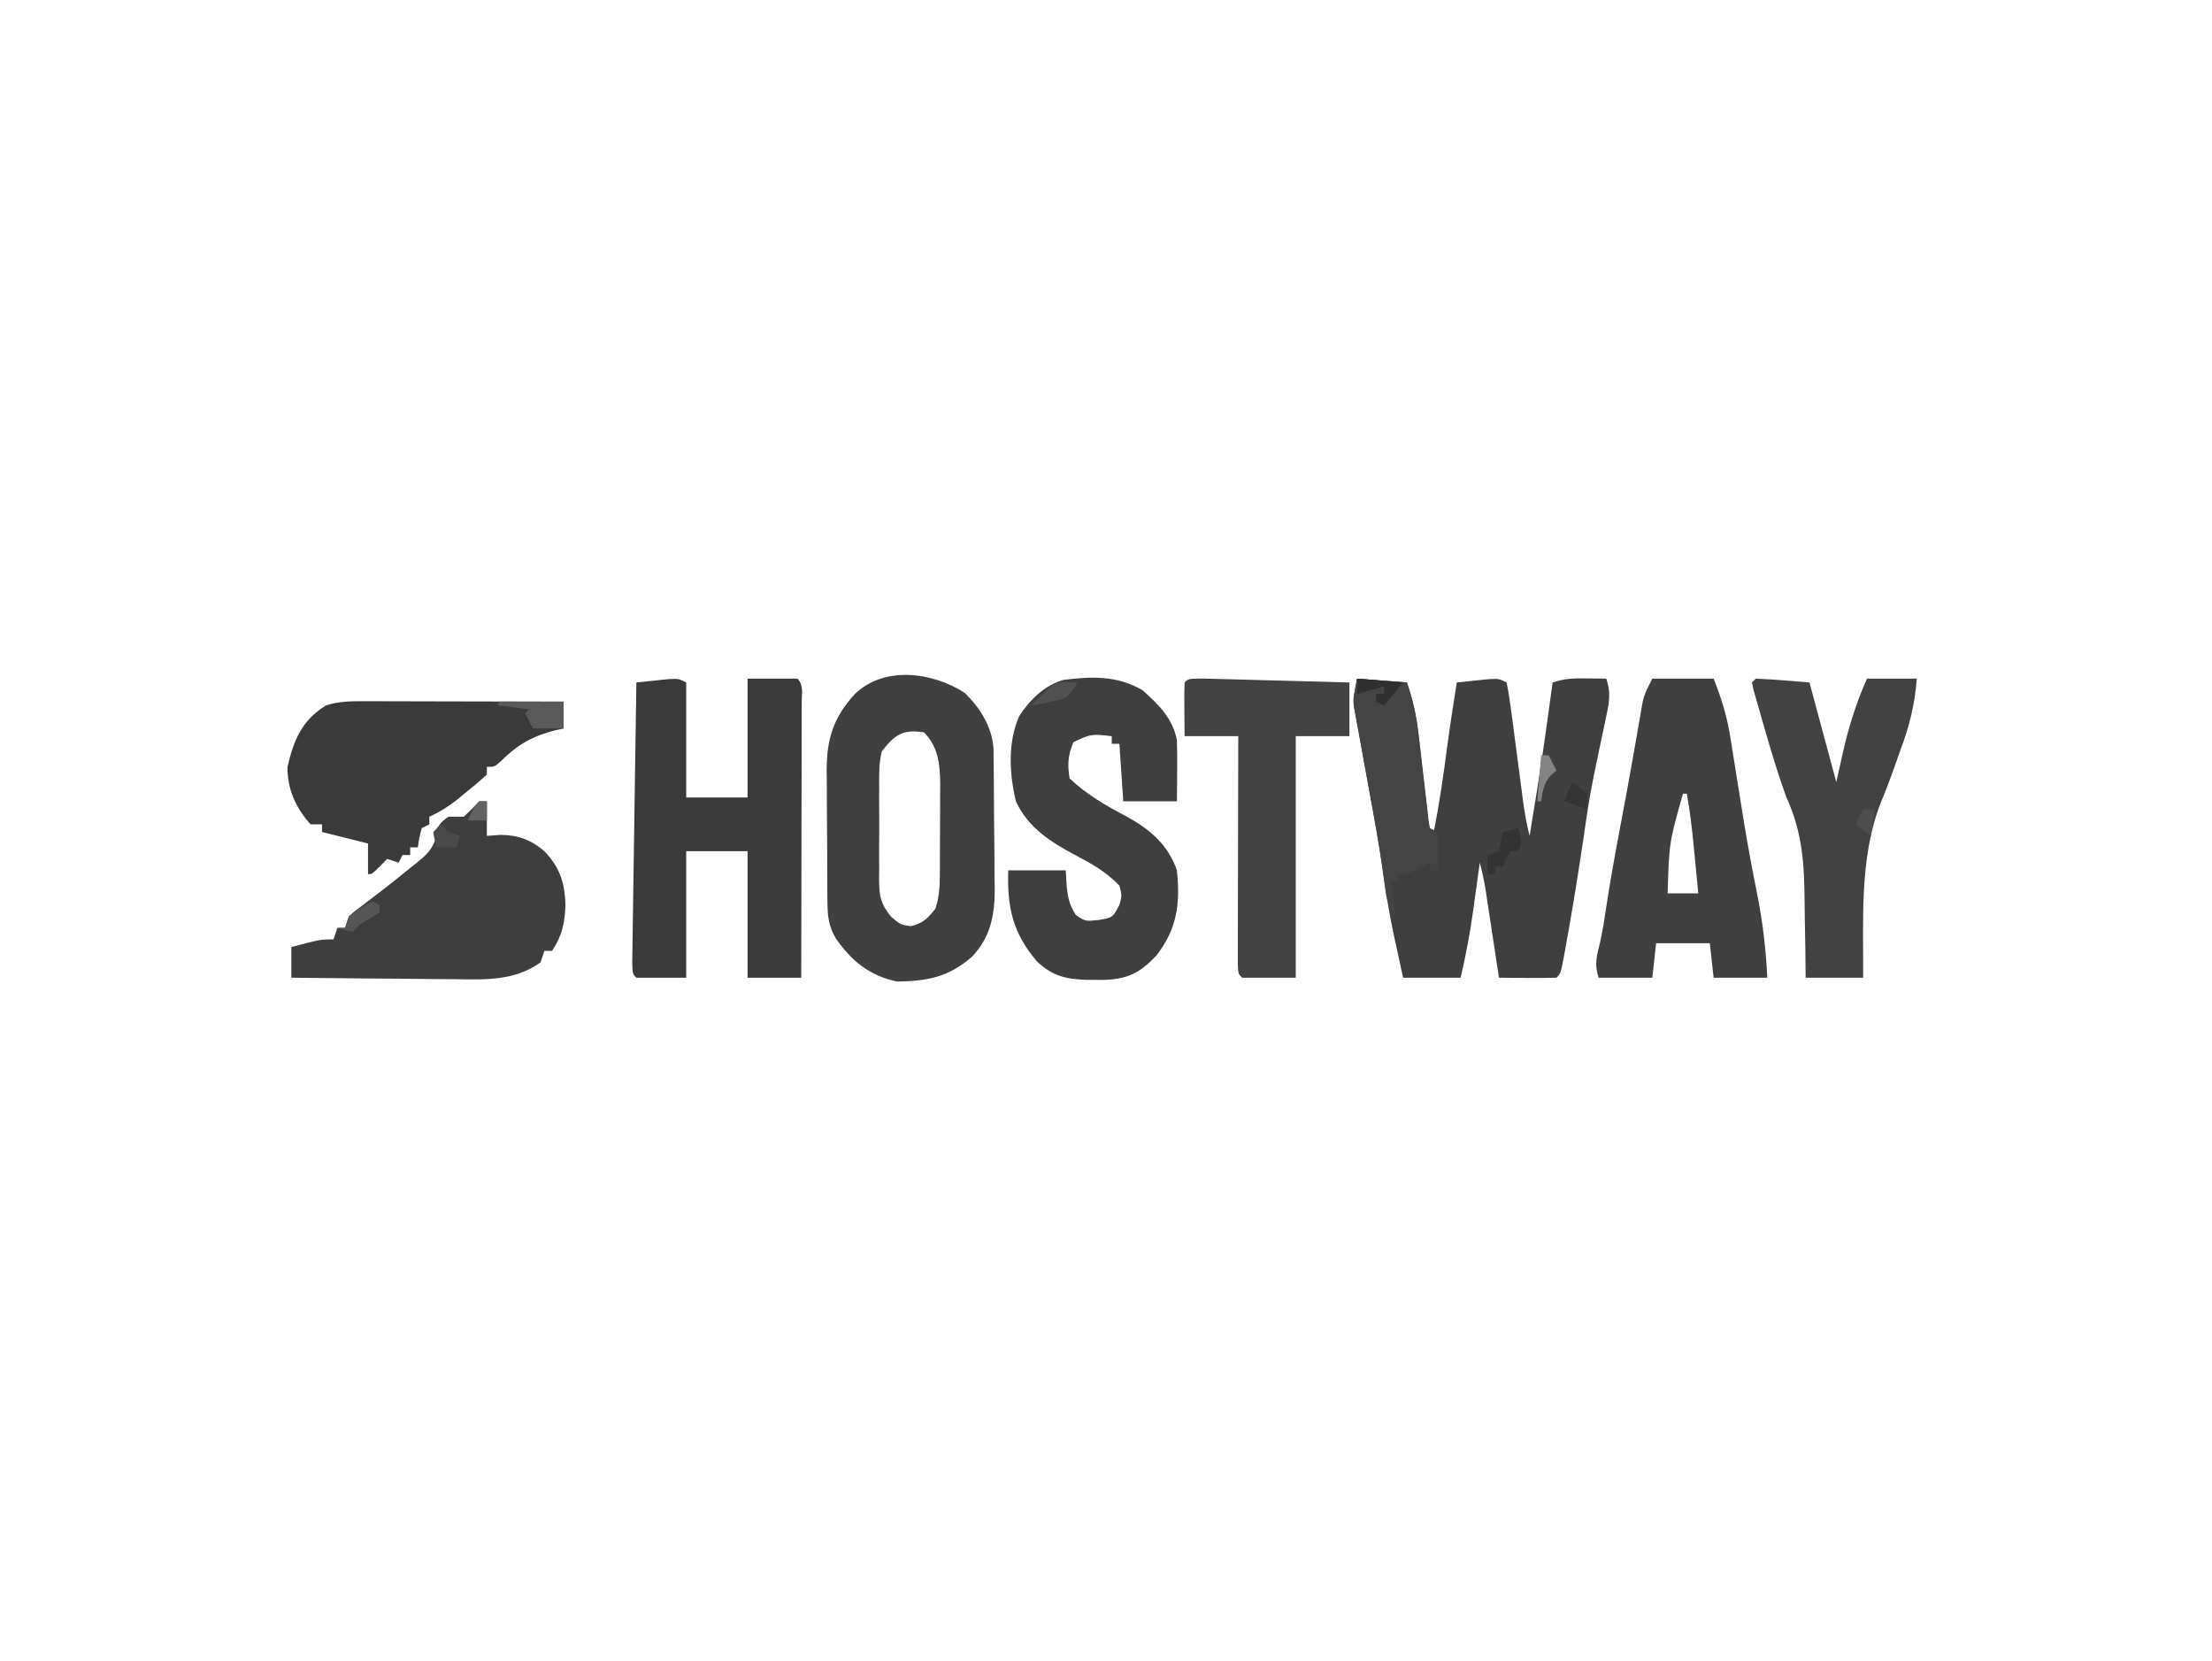
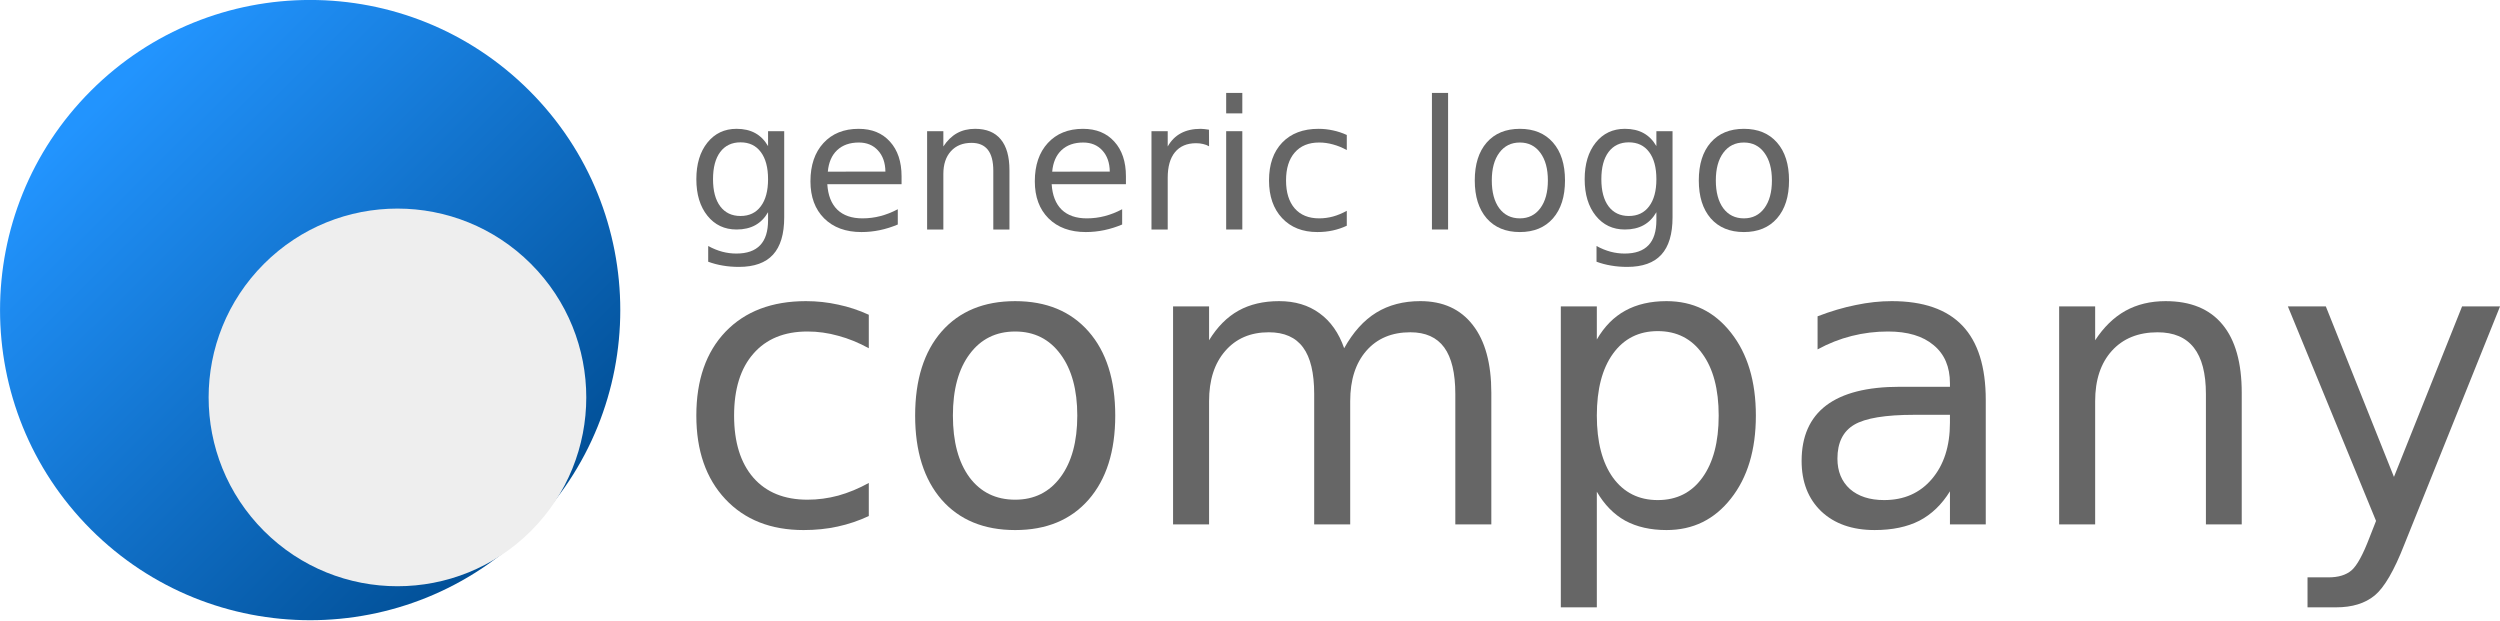
- <svg xmlns="http://www.w3.org/2000/svg" version="1.1" width="577" height="433">
-   <path d="M0 0 C4.29 0.33 8.58 0.66 13 1 C14.61 5.831 15.46 9.578 16.035 14.551 C16.119 15.25 16.202 15.95 16.288 16.67 C16.552 18.884 16.808 21.098 17.062 23.312 C17.321 25.545 17.582 27.777 17.847 30.008 C18.087 32.02 18.319 34.032 18.551 36.044 C18.683 38.881 18.683 38.881 20 40 C21.439 32.635 22.53 25.258 23.492 17.816 C24.24 12.197 25.113 6.599 26 1 C27.791 0.805 29.583 0.619 31.375 0.438 C32.872 0.281 32.872 0.281 34.398 0.121 C37 0 37 0 39 1 C39.525 3.626 39.923 6.18 40.254 8.832 C40.36 9.62 40.465 10.408 40.574 11.22 C40.912 13.75 41.238 16.281 41.562 18.812 C41.893 21.333 42.226 23.853 42.561 26.372 C42.769 27.942 42.974 29.513 43.176 31.084 C43.615 34.453 44.133 37.716 45 41 C48.258 21.038 48.258 21.038 51 1 C54.149 -0.05 56.388 -0.101 59.688 -0.062 C60.681 -0.053 61.675 -0.044 62.699 -0.035 C63.838 -0.018 63.838 -0.018 65 0 C66.159 3.453 65.831 5.869 65.074 9.402 C64.856 10.451 64.637 11.499 64.412 12.58 C64.173 13.688 63.934 14.796 63.688 15.938 C63.213 18.22 62.74 20.502 62.27 22.785 C62.045 23.872 61.82 24.959 61.588 26.079 C60.525 31.359 59.758 36.669 59 42 C57.582 51.396 56.094 60.779 54.375 70.125 C54.19 71.147 54.19 71.147 54.002 72.189 C53.12 76.88 53.12 76.88 52 78 C49.47 78.073 46.967 78.092 44.438 78.062 C43.371 78.056 43.371 78.056 42.283 78.049 C40.522 78.037 38.761 78.019 37 78 C36.884 77.233 36.768 76.467 36.649 75.677 C36.122 72.201 35.592 68.725 35.062 65.25 C34.88 64.043 34.698 62.837 34.51 61.594 C34.333 60.434 34.155 59.273 33.973 58.078 C33.81 57.01 33.648 55.942 33.481 54.841 C33.087 52.516 32.616 50.274 32 48 C31.92 48.589 31.839 49.178 31.756 49.785 C31.383 52.503 31.004 55.22 30.625 57.938 C30.436 59.327 30.436 59.327 30.242 60.744 C29.424 66.577 28.352 72.267 27 78 C22.05 78 17.1 78 12 78 C11.369 75.126 10.745 72.251 10.125 69.375 C9.951 68.586 9.777 67.797 9.598 66.984 C8.576 62.218 7.758 57.466 7.098 52.637 C6.287 46.748 5.301 40.907 4.238 35.059 C4.082 34.194 3.926 33.33 3.765 32.439 C3.118 28.858 2.468 25.277 1.805 21.698 C1.316 19.049 0.839 16.398 0.363 13.746 C0.211 12.941 0.059 12.136 -0.097 11.306 C-0.231 10.551 -0.365 9.795 -0.503 9.017 C-0.623 8.36 -0.744 7.703 -0.868 7.026 C-1 5 -1 5 0 0 Z " fill="#3F3F3F" transform="translate(354,177)" />
-   <path d="M0 0 C3.93 3.827 7.128 8.798 7.522 14.404 C7.537 15.61 7.537 15.61 7.552 16.841 C7.571 18.213 7.571 18.213 7.591 19.613 C7.598 20.601 7.606 21.588 7.613 22.605 C7.621 23.625 7.629 24.645 7.638 25.696 C7.652 27.858 7.662 30.019 7.67 32.18 C7.687 35.47 7.731 38.759 7.775 42.049 C7.786 44.151 7.794 46.253 7.801 48.355 C7.818 49.333 7.836 50.31 7.854 51.317 C7.832 58.108 6.74 63.772 1.927 68.836 C-4.172 74.147 -9.697 75.209 -17.625 75.312 C-24.795 73.824 -29.582 69.899 -33.645 63.996 C-35.448 60.899 -35.757 58.268 -35.786 54.769 C-35.796 53.85 -35.805 52.932 -35.815 51.986 C-35.819 50.996 -35.824 50.005 -35.828 48.984 C-35.834 47.962 -35.84 46.94 -35.845 45.886 C-35.855 43.721 -35.861 41.556 -35.865 39.39 C-35.875 36.089 -35.906 32.789 -35.938 29.488 C-35.944 27.383 -35.949 25.277 -35.953 23.172 C-35.965 22.189 -35.978 21.207 -35.991 20.195 C-35.964 12.035 -34.278 6.479 -28.625 0.312 C-20.906 -7.13 -8.349 -5.367 0 0 Z M-21.625 15.312 C-22.347 18.338 -22.327 21.275 -22.289 24.375 C-22.294 25.244 -22.299 26.113 -22.304 27.008 C-22.307 28.84 -22.298 30.673 -22.277 32.505 C-22.25 35.304 -22.277 38.099 -22.309 40.898 C-22.305 42.682 -22.299 44.466 -22.289 46.25 C-22.299 47.083 -22.309 47.917 -22.32 48.776 C-22.233 53.114 -22.014 54.818 -19.244 58.344 C-16.809 60.458 -16.809 60.458 -14.062 60.875 C-10.862 60.137 -9.656 58.852 -7.625 56.312 C-6.416 52.687 -6.463 49.35 -6.457 45.574 C-6.454 44.816 -6.45 44.057 -6.447 43.276 C-6.442 41.671 -6.44 40.067 -6.44 38.462 C-6.438 36.02 -6.419 33.577 -6.4 31.135 C-6.397 29.573 -6.395 28.011 -6.395 26.449 C-6.387 25.724 -6.38 24.999 -6.373 24.252 C-6.396 18.926 -6.737 14.201 -10.625 10.312 C-16.178 9.449 -18.263 10.951 -21.625 15.312 Z " fill="#404040" transform="translate(251.625,180.6875)" />
-   <path d="M0 0 C0 9.9 0 19.8 0 30 C5.28 30 10.56 30 16 30 C16 19.77 16 9.54 16 -1 C20.29 -1 24.58 -1 29 -1 C30.685 0.685 30.12 2.763 30.124 5.011 C30.119 6.086 30.119 6.086 30.114 7.182 C30.114 7.933 30.114 8.684 30.114 9.458 C30.113 11.953 30.105 14.447 30.098 16.941 C30.096 18.666 30.094 20.391 30.093 22.116 C30.09 26.665 30.08 31.214 30.069 35.763 C30.058 40.401 30.054 45.039 30.049 49.678 C30.038 58.785 30.021 67.893 30 77 C25.38 77 20.76 77 16 77 C16 66.11 16 55.22 16 44 C10.72 44 5.44 44 0 44 C0 54.89 0 65.78 0 77 C-4.29 77 -8.58 77 -13 77 C-14 76 -14 76 -14.082 72.994 C-14.067 71.633 -14.047 70.271 -14.022 68.91 C-14.012 68.168 -14.003 67.427 -13.993 66.663 C-13.96 64.201 -13.919 61.739 -13.879 59.277 C-13.855 57.575 -13.831 55.872 -13.807 54.17 C-13.744 49.68 -13.675 45.19 -13.605 40.701 C-13.535 36.123 -13.47 31.545 -13.404 26.967 C-13.275 17.978 -13.14 8.989 -13 0 C-11.209 -0.195 -9.417 -0.381 -7.625 -0.562 C-6.128 -0.719 -6.128 -0.719 -4.602 -0.879 C-2 -1 -2 -1 0 0 Z " fill="#3A3A3A" transform="translate(179,178)" />
-   <path d="M0 0 C4.264 3.779 7.856 7.33 9 13 C9.069 15.76 9.094 18.492 9.062 21.25 C9.058 21.995 9.053 22.74 9.049 23.508 C9.037 25.339 9.019 27.169 9 29 C4.38 29 -0.24 29 -5 29 C-5.33 24.05 -5.66 19.1 -6 14 C-6.66 14 -7.32 14 -8 14 C-8 13.34 -8 12.68 -8 12 C-13.388 11.405 -13.388 11.405 -18 13.562 C-19.426 17.038 -19.588 19.277 -19 23 C-14.514 27.277 -9.564 30.079 -4.123 32.961 C1.984 36.305 6.693 40.321 9 47 C9.892 55.773 9.074 62.202 3.625 69.25 C-0.637 73.715 -3.8 75.378 -10.079 75.57 C-10.816 75.567 -11.553 75.565 -12.312 75.562 C-13.071 75.56 -13.829 75.558 -14.61 75.555 C-19.98 75.378 -23.564 74.523 -27.559 70.707 C-33.901 63.196 -35.295 56.599 -35 47 C-30.05 47 -25.1 47 -20 47 C-19.918 48.403 -19.835 49.805 -19.75 51.25 C-19.385 54.376 -19.061 55.901 -17.375 58.625 C-14.934 60.311 -14.934 60.311 -11.375 59.938 C-7.745 59.325 -7.745 59.325 -6 56 C-5.333 53.587 -5.333 53.587 -6 51 C-9.394 47.422 -13.094 45.36 -17.438 43.062 C-23.924 39.621 -29.829 35.87 -33 29 C-34.719 21.809 -35.168 13.758 -32.18 6.855 C-29.458 2.574 -25.524 -1.296 -20.578 -2.676 C-13.147 -3.61 -6.588 -3.821 0 0 Z " fill="#3F3F3F" transform="translate(298,180)" />
-   <path d="M0 0 C5.28 0 10.56 0 16 0 C18.121 5.28 19.61 10.281 20.465 15.918 C20.583 16.649 20.701 17.381 20.823 18.134 C21.202 20.484 21.57 22.836 21.938 25.188 C22.457 28.433 22.982 31.677 23.508 34.922 C23.636 35.714 23.763 36.506 23.895 37.322 C24.907 43.554 26.068 49.748 27.312 55.938 C28.785 63.322 29.637 70.462 30 78 C25.38 78 20.76 78 16 78 C15.67 75.03 15.34 72.06 15 69 C10.38 69 5.76 69 1 69 C0.67 71.97 0.34 74.94 0 78 C-4.62 78 -9.24 78 -14 78 C-15.194 74.417 -14.468 72.287 -13.601 68.696 C-12.956 65.803 -12.502 62.921 -12.074 59.988 C-11.068 53.317 -9.876 46.692 -8.625 40.062 C-7.339 33.213 -6.055 26.365 -4.855 19.5 C-4.679 18.496 -4.502 17.491 -4.32 16.457 C-3.99 14.573 -3.664 12.688 -3.344 10.803 C-3.196 9.962 -3.047 9.121 -2.895 8.254 C-2.769 7.525 -2.644 6.796 -2.515 6.045 C-2 4 -2 4 0 0 Z M8 30 C4.396 42.787 4.396 42.787 4 56 C6.64 56 9.28 56 12 56 C11.691 52.791 11.377 49.583 11.062 46.375 C10.975 45.471 10.888 44.568 10.799 43.637 C10.347 39.056 9.835 34.53 9 30 C8.67 30 8.34 30 8 30 Z " fill="#404040" transform="translate(431,177)" />
-   <path d="M0 0 C0.66 0 1.32 0 2 0 C2 2.97 2 5.94 2 9 C3.176 8.918 4.351 8.835 5.562 8.75 C10.128 8.782 13.521 10.027 17 13 C21.079 17.285 22.332 21.244 22.5 27.125 C22.308 31.865 21.624 35.064 19 39 C18.34 39 17.68 39 17 39 C16.67 39.99 16.34 40.98 16 42 C9.338 46.791 1.727 46.528 -6.129 46.391 C-7.359 46.385 -8.589 46.379 -9.857 46.373 C-13.759 46.351 -17.661 46.301 -21.562 46.25 C-24.219 46.228 -26.876 46.212 -29.533 46.195 C-36.022 46.151 -42.511 46.085 -49 46 C-49 43.36 -49 40.72 -49 38 C-41.375 36 -41.375 36 -38 36 C-37.67 35.01 -37.34 34.02 -37 33 C-36.34 33 -35.68 33 -35 33 C-34.67 32.01 -34.34 31.02 -34 30 C-32.391 28.562 -32.391 28.562 -30.25 27 C-26.107 23.86 -22.021 20.67 -18 17.375 C-17.136 16.692 -17.136 16.692 -16.255 15.996 C-13.704 13.887 -12.146 12.502 -11.207 9.277 C-11.139 8.526 -11.07 7.774 -11 7 C-9.688 5.188 -9.688 5.188 -8 4 C-6.68 4 -5.36 4 -4 4 C-2.627 2.708 -1.29 1.376 0 0 Z " fill="#3E3E3E" transform="translate(125,209)" />
-   <path d="M0 0 C1.161 0 2.322 0 3.518 0 C5.39 0.008 5.39 0.008 7.3 0.016 C8.582 0.017 9.863 0.019 11.184 0.02 C14.584 0.024 17.983 0.034 21.383 0.045 C24.855 0.055 28.328 0.06 31.8 0.065 C38.607 0.075 45.414 0.092 52.222 0.114 C52.222 2.424 52.222 4.734 52.222 7.114 C51.278 7.317 51.278 7.317 50.315 7.524 C44.145 9.076 40.34 11.21 35.815 15.688 C34.222 17.114 34.222 17.114 32.222 17.114 C32.222 17.774 32.222 18.434 32.222 19.114 C30.529 20.678 28.766 22.167 26.972 23.614 C25.51 24.805 25.51 24.805 24.019 26.02 C21.773 27.701 19.775 28.995 17.222 30.114 C17.222 30.774 17.222 31.434 17.222 32.114 C16.232 32.609 16.232 32.609 15.222 33.114 C14.566 35.641 14.566 35.641 14.222 38.114 C13.562 38.114 12.902 38.114 12.222 38.114 C12.222 38.774 12.222 39.434 12.222 40.114 C11.562 40.114 10.902 40.114 10.222 40.114 C9.892 40.774 9.562 41.434 9.222 42.114 C7.737 41.619 7.737 41.619 6.222 41.114 C5.582 41.774 4.943 42.434 4.284 43.114 C2.222 45.114 2.222 45.114 1.222 45.114 C1.222 42.474 1.222 39.834 1.222 37.114 C-2.738 36.124 -6.698 35.134 -10.778 34.114 C-10.778 33.454 -10.778 32.794 -10.778 32.114 C-11.768 32.114 -12.758 32.114 -13.778 32.114 C-17.612 27.848 -19.875 22.846 -19.778 17.114 C-18.121 10.023 -16.035 5.024 -9.778 1.114 C-6.501 0.019 -3.439 -0.007 0 0 Z " fill="#3A3A3A" transform="translate(94.77832,182.8865)" />
-   <path d="M0 0 C4.68 0.179 9.331 0.621 14 1 C16.31 9.58 18.62 18.16 21 27 C21.578 24.401 22.155 21.802 22.75 19.125 C24.278 12.447 26.209 6.279 29 0 C33.29 0 37.58 0 42 0 C41.49 6.698 40.095 12.291 37.75 18.562 C37.117 20.351 36.484 22.14 35.852 23.93 C34.79 26.886 33.681 29.801 32.461 32.695 C26.998 46.976 28.097 62.911 28 78 C23.05 78 18.1 78 13 78 C12.974 75.529 12.948 73.058 12.922 70.512 C12.883 68.082 12.838 65.653 12.792 63.223 C12.764 61.553 12.743 59.882 12.729 58.211 C12.641 48.37 12.179 40.093 8 31 C4.914 22.478 2.494 13.709 0 5 C-0.208 4.282 -0.416 3.565 -0.63 2.825 C-0.752 2.223 -0.874 1.621 -1 1 C-0.67 0.67 -0.34 0.34 0 0 Z " fill="#424242" transform="translate(458,177)" />
-   <path d="M0 0 C1.772 0.042 3.544 0.09 5.316 0.143 C6.247 0.166 7.178 0.19 8.137 0.214 C11.123 0.291 14.108 0.375 17.094 0.459 C19.112 0.512 21.131 0.565 23.15 0.617 C28.111 0.747 33.071 0.883 38.031 1.022 C38.031 5.642 38.031 10.262 38.031 15.022 C33.411 15.022 28.791 15.022 24.031 15.022 C24.031 35.812 24.031 56.602 24.031 78.022 C19.411 78.022 14.791 78.022 10.031 78.022 C9.031 77.022 9.031 77.022 8.911 74.548 C8.913 73.449 8.915 72.349 8.917 71.217 C8.918 69.976 8.918 68.734 8.918 67.456 C8.923 66.091 8.928 64.726 8.933 63.362 C8.935 61.973 8.937 60.584 8.938 59.196 C8.941 55.535 8.951 51.873 8.962 48.212 C8.973 44.479 8.977 40.745 8.982 37.012 C8.993 29.682 9.011 22.352 9.031 15.022 C4.411 15.022 -0.209 15.022 -4.969 15.022 C-5.067 4.182 -5.067 4.182 -4.969 1.022 C-3.969 0.022 -3.969 0.022 0 0 Z " fill="#434343" transform="translate(313.969,176.9783)" />
-   <path d="M0 0 C4.29 0.33 8.58 0.66 13 1 C14.616 5.848 15.447 9.562 16 14.551 C16.167 15.985 16.333 17.419 16.5 18.854 C16.753 21.096 17.003 23.339 17.25 25.582 C17.492 27.76 17.746 29.937 18 32.113 C18.144 33.41 18.289 34.708 18.438 36.044 C18.623 37.02 18.809 37.995 19 39 C19.66 39.33 20.32 39.66 21 40 C21 43.3 21 46.6 21 50 C20.34 50 19.68 50 19 50 C19 49.34 19 48.68 19 48 C18.051 48.495 17.102 48.99 16.125 49.5 C13 51 13 51 11 51 C11 51.66 11 52.32 11 53 C10.34 53 9.68 53 9 53 C9.33 55.97 9.66 58.94 10 62 C7.794 58.692 7.572 56.994 7.105 53.098 C6.311 47.048 5.335 41.061 4.238 35.059 C4.082 34.195 3.926 33.331 3.765 32.441 C3.118 28.859 2.468 25.277 1.805 21.698 C1.316 19.049 0.839 16.398 0.363 13.746 C0.211 12.941 0.059 12.136 -0.097 11.306 C-0.231 10.551 -0.365 9.795 -0.503 9.017 C-0.623 8.36 -0.744 7.703 -0.868 7.026 C-1 5 -1 5 0 0 Z " fill="#444444" transform="translate(354,177)" />
-   <path d="M0 0 C5.61 0 11.22 0 17 0 C17 2.31 17 4.62 17 7 C14.36 7 11.72 7 9 7 C8.34 5.68 7.68 4.36 7 3 C7.33 2.67 7.66 2.34 8 2 C5.36 1.67 2.72 1.34 0 1 C0 0.67 0 0.34 0 0 Z " fill="#595959" transform="translate(130,183)" />
-   <path d="M0 0 C1.125 3.75 1.125 3.75 0 6 C-0.66 6 -1.32 6 -2 6 C-2.66 7.32 -3.32 8.64 -4 10 C-4.66 10 -5.32 10 -6 10 C-6 10.66 -6 11.32 -6 12 C-6.66 12 -7.32 12 -8 12 C-8 10.35 -8 8.7 -8 7 C-7.01 6.67 -6.02 6.34 -5 6 C-4.67 4.35 -4.34 2.7 -4 1 C-2.68 0.67 -1.36 0.34 0 0 Z " fill="#333333" transform="translate(396,216)" />
-   <path d="M0 0 C1.454 0.031 1.454 0.031 2.938 0.062 C2 1.938 2 1.938 -0.062 4.062 C-3.017 5.016 -5.999 5.574 -9.062 6.062 C-3.062 0.062 -3.062 0.062 0 0 Z " fill="#505050" transform="translate(278.0625,177.9375)" />
-   <path d="M0 0 C3.96 0.33 7.92 0.66 12 1 C10.35 2.98 8.7 4.96 7 7 C6.34 6.67 5.68 6.34 5 6 C5 5.34 5 4.68 5 4 C5.66 4 6.32 4 7 4 C7 3.34 7 2.68 7 2 C4.69 2.66 2.38 3.32 0 4 C0 2.68 0 1.36 0 0 Z " fill="#2F2F2F" transform="translate(354,177)" />
-   <path d="M0 0 C0.66 0.33 1.32 0.66 2 1 C2 1.66 2 2.32 2 3 C0.357 4.038 -1.312 5.036 -3 6 C-3.66 6.66 -4.32 7.32 -5 8 C-7.125 7.625 -7.125 7.625 -9 7 C-8.34 7 -7.68 7 -7 7 C-6.67 6.01 -6.34 5.02 -6 4 C-4.044 2.603 -2.046 1.262 0 0 Z " fill="#555555" transform="translate(97,235)" />
-   <path d="M0 0 C2 1.25 2 1.25 4 3 C4 4.32 4 5.64 4 7 C2.02 6.34 0.04 5.68 -2 5 C-1.34 3.35 -0.68 1.7 0 0 Z " fill="#343434" transform="translate(410,204)" />
-   <path d="M0 0 C0.66 0.66 1.32 1.32 2 2 C2.99 2.33 3.98 2.66 5 3 C4.67 3.99 4.34 4.98 4 6 C2.35 6 0.7 6 -1 6 C-1.625 4.125 -1.625 4.125 -2 2 C-1.34 1.34 -0.68 0.68 0 0 Z " fill="#4A4A4A" transform="translate(115,215)" />
-   <path d="M0 0 C0.99 0 1.98 0 3 0 C2.67 2.31 2.34 4.62 2 7 C0.68 6.01 -0.64 5.02 -2 4 C-1.34 2.68 -0.68 1.36 0 0 Z " fill="#4D4D4D" transform="translate(486,211)" />
-   <path d="M0 0 C0.66 0 1.32 0 2 0 C2.66 1.32 3.32 2.64 4 4 C3.526 4.392 3.051 4.784 2.562 5.188 C0.648 7.408 0.387 9.134 0 12 C-0.33 12 -0.66 12 -1 12 C-0.67 8.04 -0.34 4.08 0 0 Z " fill="#848484" transform="translate(402,197)" />
-   <path d="M0 0 C0.66 0 1.32 0 2 0 C2 1.65 2 3.3 2 5 C0.35 5 -1.3 5 -3 5 C-1.125 1.125 -1.125 1.125 0 0 Z " fill="#626262" transform="translate(125,209)" />
-   <path d="M0 0 C1.458 -0.054 2.916 -0.093 4.375 -0.125 C5.187 -0.148 5.999 -0.171 6.836 -0.195 C9 0 9 0 11 2 C9.02 2.66 7.04 3.32 5 4 C5 3.34 5 2.68 5 2 C3.35 1.67 1.7 1.34 0 1 C0 0.67 0 0.34 0 0 Z " fill="#434343" transform="translate(326,178)" />
+ <svg xmlns="http://www.w3.org/2000/svg" id="svg4692" viewBox="0 0 1425.8 353.74" version="1.1">
+   <defs id="defs4694">
+     <linearGradient id="linearGradient5311" y2="488.43" gradientUnits="userSpaceOnUse" x2="-469.87" y1="-68.973" x1="-467.57">
+       <stop id="stop5227" style="stop-color:#2294fe" offset="0" />
+       <stop id="stop5229" style="stop-color:#014f96" offset="1" />
+     </linearGradient>
+   </defs>
+   <g id="layer1" transform="translate(364.43 8.4823)">
+     <g id="g5286">
+       <g id="text4703" style="fill:#666666" transform="translate(-14.426 -21.336)">
+         <path id="path5264" d="m145.49 192.37v19.095c-5.773-3.182-11.583-5.551-17.43-7.105-5.773-1.628-11.62-2.442-17.541-2.442-13.248 0-23.536 4.219-30.863 12.656-7.327 8.363-10.991 20.131-10.991 35.304-0 15.172 3.663 26.977 10.991 35.415 7.327 8.363 17.615 12.545 30.863 12.545 5.921 0 11.768-0.777 17.541-2.331 5.847-1.628 11.657-4.034 17.43-7.216v18.873c-5.699 2.664-11.62 4.663-17.763 5.995-6.069 1.332-12.545 1.998-19.428 1.998-18.725 0-33.601-5.884-44.629-17.652s-16.542-27.643-16.542-47.627c-0-20.279 5.551-36.229 16.653-47.849 11.176-11.62 26.459-17.43 45.85-17.43 6.291 0 12.434 0.666 18.429 1.998 5.995 1.258 11.805 3.183 17.43 5.773" />
+         <path id="path5266" d="m228.98 201.92c-10.954 0-19.613 4.293-25.978 12.878-6.365 8.511-9.548 20.205-9.547 35.082-0 14.876 3.146 26.607 9.437 35.193 6.365 8.511 15.061 12.767 26.089 12.767 10.88 0 19.502-4.293 25.867-12.878 6.365-8.585 9.547-20.279 9.547-35.082-0-14.728-3.183-26.385-9.547-34.971-6.365-8.659-14.987-12.989-25.867-12.989m0-17.319c17.763 0 31.714 5.773 41.854 17.319s15.209 27.532 15.209 47.96c-0 20.353-5.07 36.34-15.209 47.96-10.14 11.546-24.091 17.319-41.854 17.319-17.837 0-31.825-5.773-41.965-17.319-10.066-11.62-15.098-27.606-15.098-47.96-0-20.427 5.033-36.414 15.098-47.96 10.14-11.546 24.128-17.319 41.965-17.319" />
+         <path id="path5268" d="m416.6 211.46c5.107-9.177 11.213-15.949 18.318-20.316 7.105-4.367 15.468-6.55 25.09-6.55 12.952 0 22.943 4.552 29.975 13.655 7.031 9.03 10.546 21.908 10.547 38.634v75.048h-20.538v-74.382c-0-11.916-2.11-20.76-6.328-26.533-4.219-5.773-10.658-8.659-19.317-8.659-10.584 0-18.947 3.516-25.09 10.547-6.143 7.031-9.215 16.616-9.214 28.754v70.274h-20.538v-74.382c-0-11.99-2.109-20.834-6.328-26.533-4.219-5.773-10.732-8.659-19.539-8.659-10.436 0-18.725 3.553-24.868 10.658-6.143 7.031-9.214 16.579-9.214 28.643v70.274h-20.538v-124.34h20.538v19.317c4.663-7.623 10.251-13.248 16.764-16.875 6.513-3.627 14.247-5.44 23.203-5.44 9.029 0 16.69 2.295 22.981 6.883 6.365 4.589 11.065 11.25 14.099 19.983" />
+         <path id="path5270" d="m560.7 293.28v65.945h-20.538v-171.63h20.538v18.873c4.293-7.401 9.695-12.878 16.209-16.431 6.587-3.627 14.432-5.44 23.536-5.44 15.098 0 27.347 5.995 36.747 17.985 9.473 11.99 14.21 27.755 14.21 47.294-0 19.539-4.737 35.304-14.21 47.294-9.4 11.99-21.649 17.985-36.747 17.985-9.104 0-16.949-1.776-23.536-5.329-6.513-3.627-11.916-9.14-16.209-16.542m69.497-43.408c-0-15.024-3.109-26.792-9.325-35.304-6.143-8.585-14.617-12.878-25.423-12.878-10.806 0-19.317 4.293-25.534 12.878-6.143 8.511-9.214 20.279-9.214 35.304-0 15.024 3.071 26.829 9.214 35.415 6.217 8.511 14.728 12.767 25.534 12.767 10.806 0 19.28-4.256 25.423-12.767 6.217-8.585 9.325-20.39 9.325-35.415" />
+         <path id="path5272" d="m741.77 249.43c-16.505 0-27.94 1.887-34.304 5.662-6.365 3.775-9.548 10.214-9.547 19.317-0 7.253 2.368 13.026 7.105 17.319 4.811 4.219 11.324 6.328 19.539 6.328 11.324 0 20.39-3.997 27.199-11.99 6.883-8.067 10.325-18.762 10.325-32.084v-4.552h-20.316m40.744-8.437v70.94h-20.427v-18.873c-4.663 7.549-10.473 13.137-17.43 16.764-6.957 3.553-15.469 5.329-25.534 5.329-12.73 0-22.87-3.553-30.419-10.658-7.475-7.179-11.213-16.764-11.213-28.754-0-13.988 4.663-24.535 13.988-31.64 9.399-7.105 23.388-10.658 41.965-10.658h28.643v-1.998c-0-9.399-3.109-16.653-9.325-21.759-6.143-5.181-14.802-7.771-25.978-7.771-7.105 0-14.025 0.851-20.76 2.553-6.735 1.702-13.211 4.256-19.428 7.66v-18.873c7.475-2.886 14.728-5.033 21.759-6.439 7.031-1.48 13.877-2.22 20.538-2.22 17.985 0 31.418 4.663 40.299 13.988 8.881 9.326 13.322 23.462 13.322 42.409" />
+         <path id="path5274" d="m928.5 236.89v75.048h-20.427v-74.382c-0-11.768-2.295-20.575-6.883-26.422-4.589-5.847-11.472-8.77-20.649-8.77-11.028 0-19.724 3.516-26.089 10.547-6.365 7.031-9.548 16.616-9.547 28.754v70.274h-20.538v-124.34h20.538v19.317c4.885-7.475 10.621-13.063 17.208-16.764 6.661-3.7 14.321-5.551 22.981-5.551 14.284 0 25.09 4.441 32.417 13.322 7.327 8.807 10.991 21.797 10.991 38.967" />
+         <path id="path5276" d="m1021.2 323.48c-5.773 14.802-11.398 24.461-16.875 28.976-5.477 4.515-12.804 6.772-21.981 6.772h-16.32v-17.097h11.99c5.625-0 9.992-1.332 13.1-3.997s6.55-8.955 10.325-18.873l3.664-9.325-50.291-122.34h21.648l38.856 97.252 38.856-97.252h21.648l-54.621 135.89" />
+       </g>
+       <g id="text4707" style="fill:#666666" transform="translate(-416.34 -21.336)">
+         <path id="path5241" d="m489.95 115.06c-0-6.675-1.385-11.848-4.155-15.519-2.737-3.671-6.591-5.507-11.564-5.507-4.939 0-8.794 1.836-11.564 5.507-2.737 3.671-4.105 8.844-4.105 15.519-0 6.642 1.368 11.798 4.105 15.469 2.77 3.671 6.625 5.507 11.564 5.507 4.973 0 8.828-1.836 11.564-5.507 2.77-3.671 4.155-8.828 4.155-15.469m9.211 21.727c-0 9.545-2.119 16.637-6.358 21.276-4.239 4.672-10.73 7.009-19.474 7.009-3.237-0-6.291-0.25-9.161-0.751-2.87-0.467-5.657-1.202-8.36-2.203v-8.961c2.703 1.468 5.373 2.553 8.01 3.254 2.637 0.701 5.323 1.051 8.06 1.051 6.041-0 10.563-1.585 13.567-4.756 3.004-3.137 4.505-7.893 4.506-14.268v-4.556c-1.902 3.304-4.339 5.774-7.309 7.409-2.97 1.635-6.525 2.453-10.663 2.453-6.875 0-12.415-2.62-16.621-7.86-4.205-5.24-6.308-12.182-6.308-20.826-0-8.677 2.103-15.636 6.308-20.876 4.205-5.24 9.745-7.86 16.621-7.86 4.138 0 7.693 0.818 10.663 2.453 2.97 1.635 5.407 4.105 7.309 7.409v-8.511h9.211v49.111" />
+         <path id="path5243" d="m566.09 113.41v4.506h-42.352c0.4 6.341 2.303 11.18 5.707 14.518 3.438 3.304 8.21 4.956 14.318 4.956 3.538 0 6.959-0.434 10.263-1.302 3.337-0.868 6.641-2.169 9.912-3.905v8.711c-3.304 1.402-6.692 2.47-10.163 3.204-3.471 0.734-6.992 1.101-10.563 1.101-8.944 0-16.037-2.603-21.276-7.81-5.206-5.206-7.81-12.248-7.81-21.126-0-9.178 2.47-16.454 7.409-21.827 4.973-5.407 11.664-8.11 20.075-8.11 7.543 0 13.5 2.436 17.872 7.309 4.405 4.839 6.608 11.431 6.608 19.774m-9.211-2.703c-0.067-5.04-1.485-9.061-4.255-12.065-2.737-3.004-6.375-4.505-10.914-4.506-5.14 0-9.261 1.452-12.365 4.355-3.071 2.904-4.839 6.992-5.307 12.265l32.841-0.05" />
+         <path id="path5245" d="m627.62 109.9v33.842h-9.211v-33.541c-0-5.306-1.035-9.278-3.104-11.915-2.069-2.636-5.173-3.955-9.312-3.955-4.973 0-8.894 1.585-11.765 4.756-2.87 3.171-4.305 7.493-4.305 12.966v31.689h-9.261v-56.069h9.261v8.711c2.203-3.371 4.789-5.891 7.76-7.559 3.004-1.669 6.458-2.503 10.363-2.503 6.441 0 11.314 2.002 14.618 6.007 3.304 3.972 4.956 9.829 4.956 17.572" />
+         <path id="path5247" d="m694.05 113.41v4.506h-42.352c0.4 6.341 2.303 11.18 5.707 14.518 3.438 3.304 8.21 4.956 14.318 4.956 3.538 0 6.959-0.434 10.263-1.302 3.337-0.868 6.641-2.169 9.912-3.905v8.711c-3.304 1.402-6.692 2.47-10.163 3.204-3.471 0.734-6.992 1.101-10.563 1.101-8.944 0-16.037-2.603-21.276-7.81-5.206-5.206-7.81-12.248-7.81-21.126 0-9.178 2.47-16.454 7.409-21.827 4.973-5.407 11.664-8.11 20.075-8.11 7.543 0 13.5 2.436 17.872 7.309 4.405 4.839 6.608 11.431 6.608 19.774m-9.211-2.703c-0.067-5.04-1.485-9.061-4.255-12.065-2.737-3.004-6.375-4.505-10.913-4.506-5.14 0-9.261 1.452-12.365 4.355-3.071 2.904-4.839 6.992-5.307 12.265l32.841-0.05" />
+         <path id="path5249" d="m741.46 96.286c-1.035-0.601-2.169-1.035-3.404-1.302-1.202-0.3-2.537-0.451-4.005-0.451-5.207 0-9.211 1.702-12.015 5.106-2.77 3.371-4.155 8.227-4.155 14.568v29.537h-9.261v-56.069h9.261v8.711c1.936-3.404 4.455-5.924 7.559-7.559 3.104-1.669 6.875-2.503 11.314-2.503 0.634 0 1.335 0.05 2.103 0.15 0.768 0.067 1.619 0.184 2.553 0.35l0.05 9.462" />
+         <path id="path5251" d="m751.22 87.676h9.211v56.069h-9.211v-56.069m0-21.827h9.211v11.664h-9.211v-11.664" />
+         <path id="path5253" d="m820.01 89.828v8.611c-2.603-1.435-5.223-2.503-7.86-3.204-2.603-0.734-5.24-1.101-7.91-1.101-5.974 0-10.613 1.902-13.917 5.707-3.304 3.771-4.956 9.078-4.956 15.92-0 6.842 1.652 12.165 4.956 15.97 3.304 3.771 7.943 5.657 13.917 5.657 2.67 0 5.306-0.35 7.91-1.051 2.637-0.734 5.256-1.819 7.86-3.254v8.511c-2.57 1.202-5.24 2.103-8.01 2.703-2.737 0.601-5.657 0.901-8.761 0.901-8.444 0-15.152-2.653-20.125-7.96-4.973-5.307-7.459-12.465-7.459-21.477-0-9.145 2.503-16.337 7.509-21.577 5.04-5.24 11.931-7.86 20.676-7.86 2.837 0 5.607 0.3 8.31 0.901 2.703 0.567 5.323 1.435 7.86 2.603" />
+         <path id="path5255" d="m868.57 65.849h9.211v77.896h-9.211v-77.896" />
+         <path id="path5257" d="m918.73 94.134c-4.939 0-8.844 1.936-11.714 5.807-2.87 3.838-4.305 9.111-4.305 15.82-0 6.708 1.418 11.998 4.255 15.87 2.87 3.838 6.792 5.757 11.765 5.757 4.906 0 8.794-1.936 11.664-5.807 2.87-3.871 4.305-9.145 4.305-15.82-0-6.641-1.435-11.898-4.305-15.769-2.87-3.905-6.758-5.857-11.664-5.857m0-7.81c8.01 0 14.301 2.603 18.873 7.81 4.572 5.207 6.858 12.415 6.859 21.627-0 9.178-2.286 16.387-6.859 21.627-4.572 5.206-10.863 7.81-18.873 7.81-8.043 0-14.351-2.603-18.923-7.81-4.539-5.24-6.808-12.449-6.808-21.627 0-9.211 2.269-16.42 6.808-21.627 4.572-5.206 10.88-7.81 18.923-7.81" />
+         <path id="path5259" d="m996.58 115.06c-0-6.675-1.385-11.848-4.155-15.519-2.737-3.671-6.591-5.507-11.564-5.507-4.939 0-8.794 1.836-11.564 5.507-2.737 3.671-4.105 8.844-4.105 15.519-0 6.642 1.368 11.798 4.105 15.469 2.77 3.671 6.625 5.507 11.564 5.507 4.973 0 8.828-1.836 11.564-5.507 2.77-3.671 4.155-8.828 4.155-15.469m9.211 21.727c-0 9.545-2.119 16.637-6.358 21.276-4.239 4.672-10.73 7.009-19.474 7.009-3.237-0-6.291-0.25-9.161-0.751-2.87-0.467-5.657-1.202-8.36-2.203v-8.961c2.703 1.468 5.373 2.553 8.01 3.254 2.637 0.701 5.323 1.051 8.06 1.051 6.041-0 10.563-1.585 13.567-4.756 3.004-3.137 4.505-7.893 4.506-14.268v-4.556c-1.902 3.304-4.339 5.774-7.309 7.409-2.97 1.635-6.525 2.453-10.663 2.453-6.875 0-12.415-2.62-16.621-7.86-4.205-5.24-6.308-12.182-6.308-20.826 0-8.677 2.103-15.636 6.308-20.876 4.205-5.24 9.745-7.86 16.621-7.86 4.138 0 7.693 0.818 10.663 2.453 2.97 1.635 5.407 4.105 7.309 7.409v-8.511h9.211v49.111" />
+         <path id="path5261" d="m1046.5 94.134c-4.939 0-8.844 1.936-11.714 5.807-2.87 3.838-4.305 9.111-4.305 15.82 0 6.708 1.418 11.998 4.255 15.87 2.87 3.838 6.792 5.757 11.765 5.757 4.906 0 8.794-1.936 11.664-5.807 2.87-3.871 4.305-9.145 4.305-15.82 0-6.641-1.435-11.898-4.305-15.769-2.87-3.905-6.758-5.857-11.664-5.857m0-7.81c8.01 0 14.301 2.603 18.873 7.81 4.572 5.207 6.858 12.415 6.859 21.627-0 9.178-2.286 16.387-6.859 21.627-4.572 5.206-10.864 7.81-18.873 7.81-8.043 0-14.351-2.603-18.924-7.81-4.539-5.24-6.808-12.449-6.808-21.627 0-9.211 2.269-16.42 6.808-21.627 4.572-5.206 10.88-7.81 18.924-7.81" />
+       </g>
+       <g id="g5278" transform="matrix(.43789 -.43789 .43789 .43789 -547.02 450.07)">
+         <path id="path4711" style="fill:url(#linearGradient5311)" d="m-184.26 202.82c0 157.74-127.87 285.61-285.61 285.61s-285.61-127.87-285.61-285.61 127.87-285.61 285.61-285.61 285.61 127.87 285.61 285.61z" transform="translate(1202 -114.01)" />
+         <path id="path4713" style="fill:#eeeeee" d="m-184.26 202.82c0 157.74-127.87 285.61-285.61 285.61s-285.61-127.87-285.61-285.61 127.87-285.61 285.61-285.61 285.61 127.87 285.61 285.61z" transform="matrix(.60887 0 0 .60887 1018.2 79.03)" />
+       </g>
+     </g>
+   </g>
</svg>
